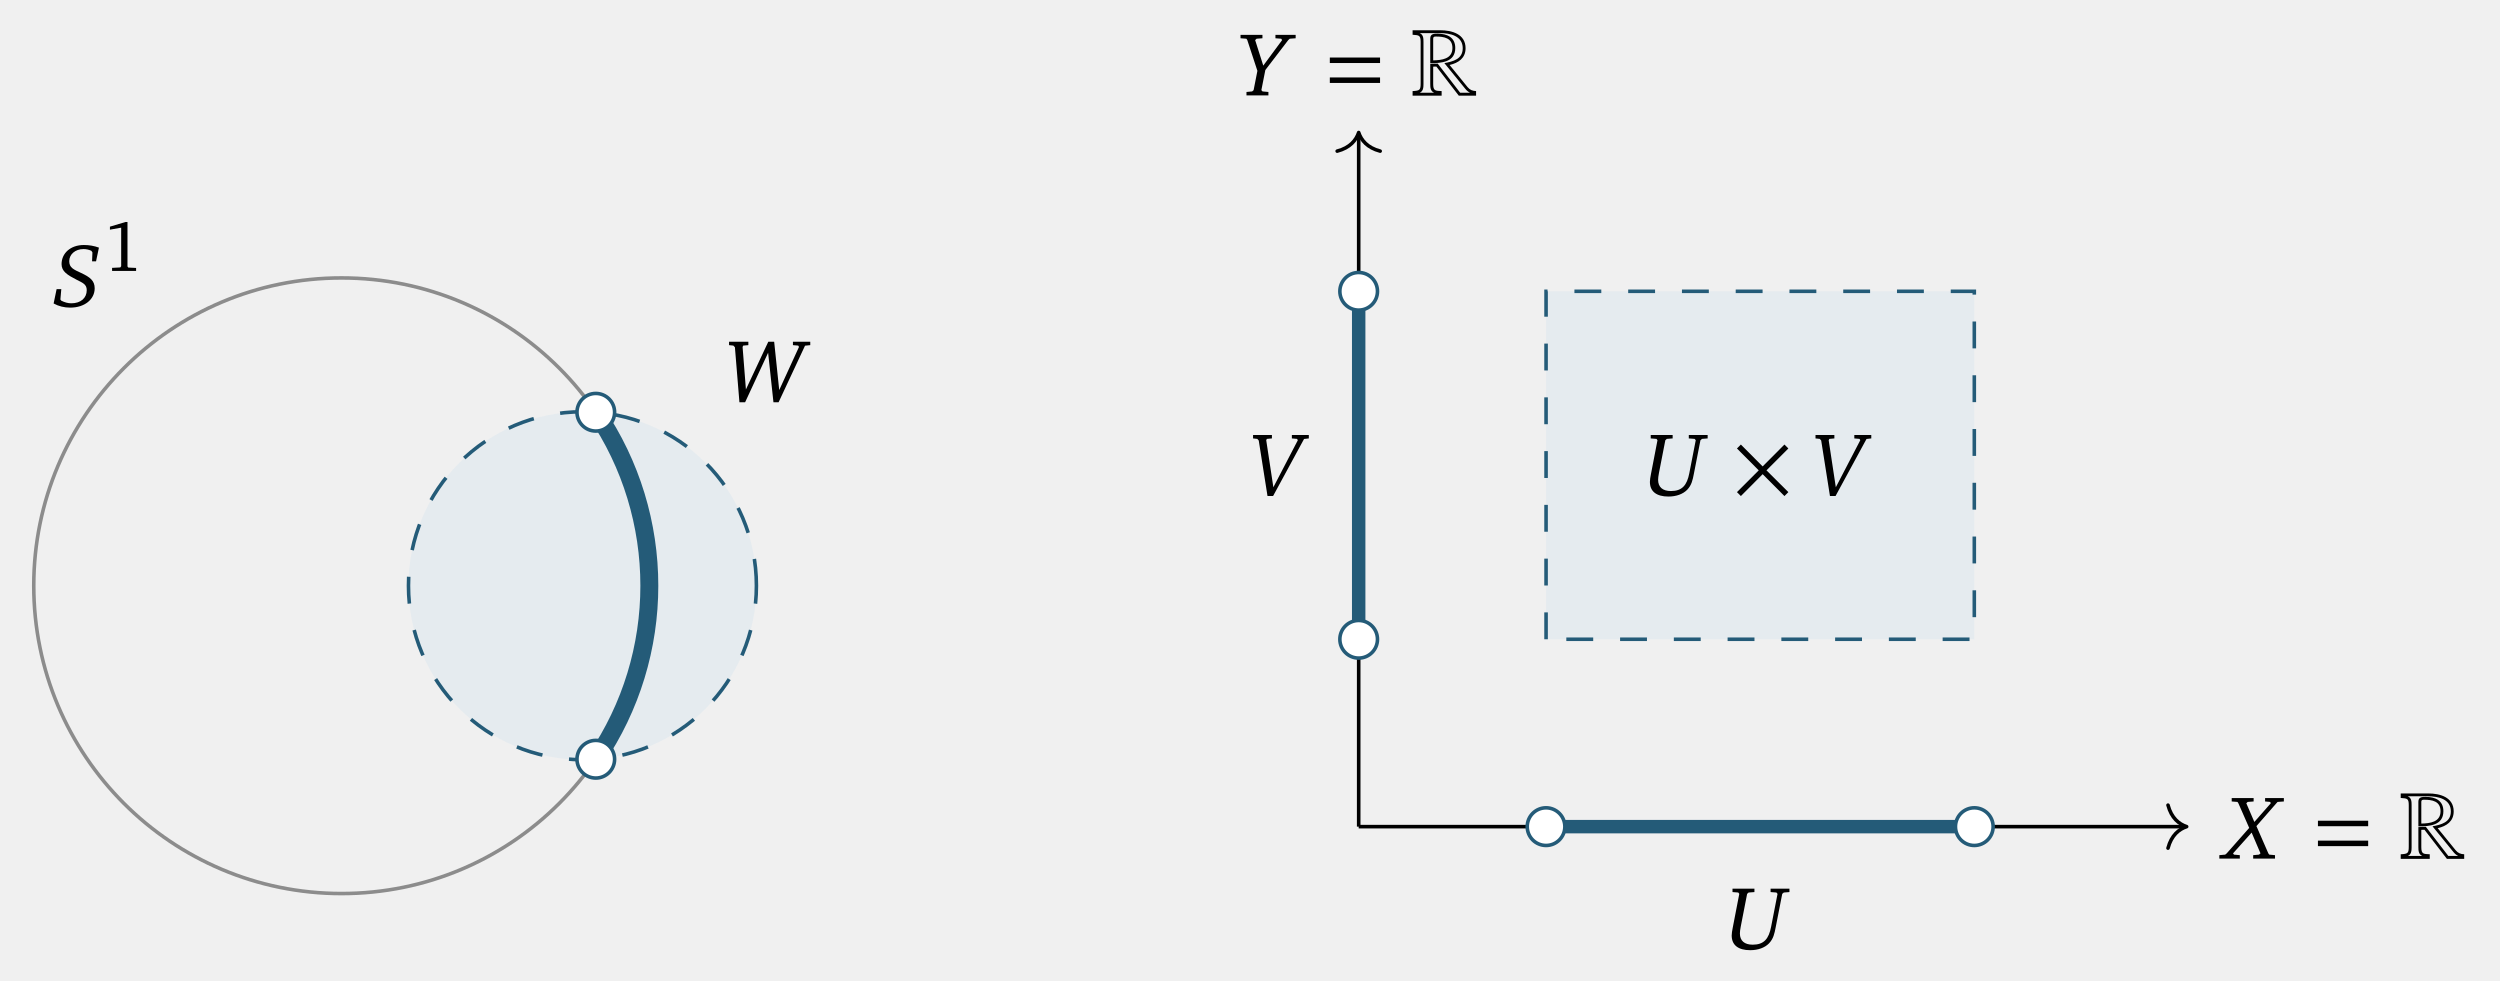
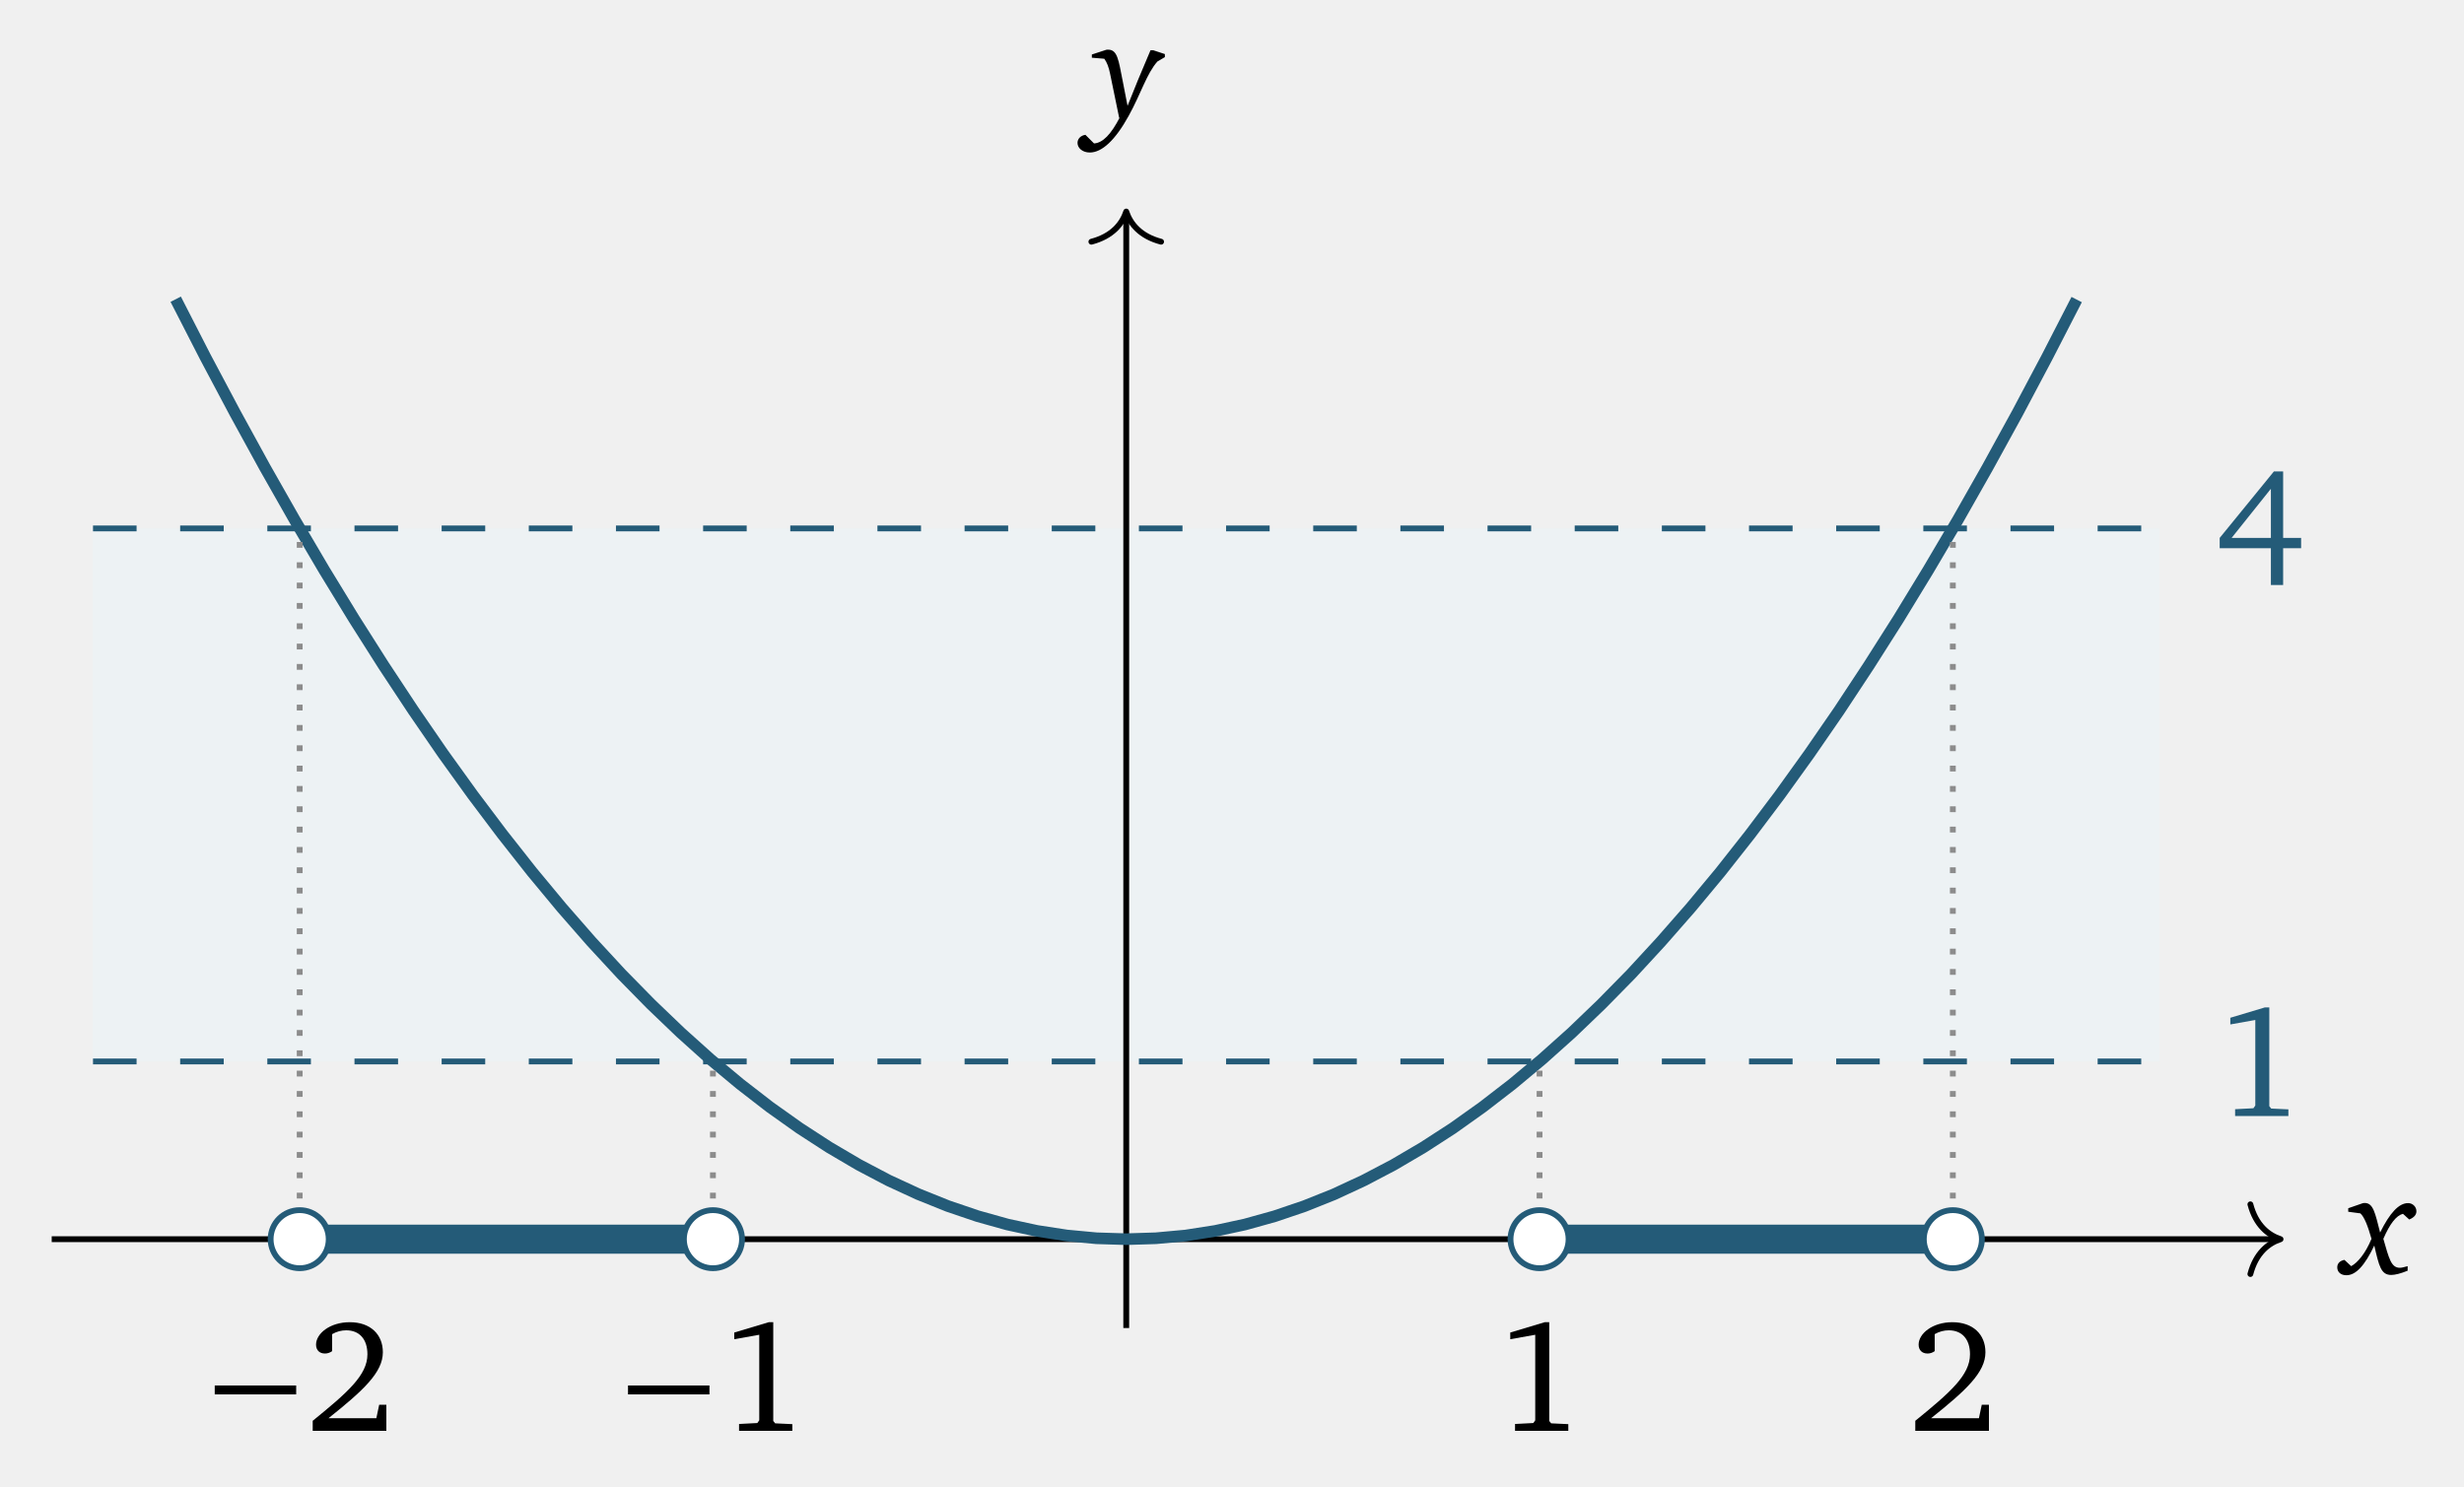
- <svg xmlns="http://www.w3.org/2000/svg" version="1.1" width="278pt" height="109pt" viewBox="0 -109 278 109">
+ <svg xmlns="http://www.w3.org/2000/svg" version="1.1" width="169pt" height="102pt" viewBox="0 -102 169 102">
  <g id="page1">
    <g transform="scale(1 -1)">
-       <path d="M72.211 43.867C72.211 62.77 56.887 78.094 37.98 78.094C19.078 78.094 3.754 62.77 3.754 43.867C3.754 24.961 19.078 9.637 37.98 9.637C56.887 9.637 72.211 24.961 72.211 43.867Z" stroke="#8c8c8c" fill="none" stroke-width=".399" />
-       <path d="M84.113 43.867C84.113 54.551 75.453 63.211 64.769 63.211C54.082 63.211 45.422 54.551 45.422 43.867C45.422 33.18 54.082 24.52 64.769 24.52C75.453 24.52 84.113 33.18 84.113 43.867Z" fill="#e5ebef" />
-       <path d="M84.113 43.867C84.113 54.551 75.453 63.211 64.769 63.211C54.082 63.211 45.422 54.551 45.422 43.867C45.422 33.18 54.082 24.52 64.769 24.52C75.453 24.52 84.113 33.18 84.113 43.867Z" stroke="#245b78" fill="none" stroke-width=".399" stroke-miterlimit="10" stroke-dasharray="2.989 2.989" />
-       <path d="M66.254 24.574C74.191 36.211 74.191 51.523 66.254 63.16" stroke="#245b78" fill="none" stroke-width="1.993" stroke-miterlimit="10" />
-       <path d="M68.344 24.574C68.344 25.73 67.406 26.668 66.254 26.668C65.098 26.668 64.16 25.73 64.16 24.574C64.16 23.418 65.098 22.48 66.254 22.48C67.406 22.48 68.344 23.418 68.344 24.574Z" fill="#fff" />
-       <path d="M68.344 24.574C68.344 25.73 67.406 26.668 66.254 26.668C65.098 26.668 64.16 25.73 64.16 24.574C64.16 23.418 65.098 22.48 66.254 22.48C67.406 22.48 68.344 23.418 68.344 24.574Z" stroke="#245b78" fill="none" stroke-width=".399" stroke-miterlimit="10" />
-       <path d="M68.344 63.156C68.344 64.312 67.406 65.25 66.254 65.25C65.098 65.25 64.16 64.312 64.16 63.156C64.16 62.004 65.098 61.066 66.254 61.066C67.406 61.066 68.344 62.004 68.344 63.156Z" fill="#fff" />
-       <path d="M68.344 63.156C68.344 64.312 67.406 65.25 66.254 65.25C65.098 65.25 64.16 64.312 64.16 63.156C64.16 62.004 65.098 61.066 66.254 61.066C67.406 61.066 68.344 62.004 68.344 63.156Z" stroke="#245b78" fill="none" stroke-width=".399" stroke-miterlimit="10" />
-       <path d="M11.001 81.464C10.459 81.665 9.897 81.755 9.325 81.755C7.83 81.755 6.846 80.832 6.846 79.628C6.846 78.815 7.489 78.424 8.542 77.882C9.195 77.551 9.646 77.38 9.646 76.738C9.646 75.855 8.974 75.273 7.93 75.273C7.559 75.273 7.198 75.373 6.816 75.564L6.716 75.695L6.816 76.848H6.295L5.963 75.253C6.525 74.942 7.147 74.792 7.81 74.792C9.415 74.792 10.529 75.715 10.529 76.939C10.529 77.792 10.007 78.183 9.024 78.645C8.181 79.036 7.699 79.227 7.699 79.959C7.699 80.702 8.351 81.304 9.285 81.304C9.576 81.304 9.867 81.244 10.158 81.113L10.278 80.932L10.238 79.939H10.68L11.001 81.464Z" />
-       <path d="M13.953 84.314L12.224 83.796V83.461L13.475 83.685V79.398L13.379 79.262L12.463 79.214V78.872H15.133V79.206L14.272 79.246L14.176 79.366V84.314H13.953Z" />
-       <path d="M81.07 71.001V70.62L81.551 70.57L81.722 70.389L82.224 64.268H82.856L85.415 69.777L86.007 64.268H86.579L89.519 70.56L90.101 70.62V71.001H88.174V70.62L88.766 70.57L88.846 70.419L86.649 65.623L86.087 71.001H85.435L82.946 65.693L82.575 70.419L82.645 70.57L83.217 70.62V71.001H81.07Z" />
-       <path d="M151.086 17.078H242.957" stroke="#000" fill="none" stroke-width=".399" stroke-miterlimit="10" />
-       <path d="M241.082 19.469C241.461 18.035 242.305 17.356 243.156 17.078C242.305 16.801 241.461 16.121 241.082 14.688" stroke="#000" fill="none" stroke-width=".399" stroke-miterlimit="10" stroke-linecap="round" stroke-linejoin="round" />
-       <path d="M248.165 20.258V19.877L248.807 19.826L248.907 19.676L250.111 16.937L247.613 14.107L247.442 13.966L246.79 13.906V13.525H249.068V13.906L248.416 13.966L248.315 14.107L250.382 16.415L251.366 14.107L251.205 13.966L250.553 13.906V13.525H252.981V13.906L252.339 13.966L252.239 14.107L250.914 17.137L253.262 19.826L253.965 19.877V20.258H251.878V19.877L252.45 19.826L252.51 19.676L250.684 17.599L249.79 19.676L249.941 19.826L250.603 19.877V20.258H248.165Z" />
-       <path d="M263.34 17.125V17.735H257.754V17.125H263.34ZM263.34 14.91V15.521H257.754V14.91H263.34Z" />
-       <path d="M274.018 13.492V14.005C273.614 14.027 273.341 14.125 273.069 14.452L271.072 16.906C272.065 17.136 272.85 17.67 272.85 18.772C272.85 20.354 271.323 20.768 270.025 20.768H266.96V20.266C267.658 20.212 267.854 20.234 267.854 19.47V14.921C267.854 14.114 267.778 14.049 266.96 14.005V13.492H270.189V14.005C269.49 14.038 269.25 14.016 269.25 14.801V16.721L269.6 16.732L272.098 13.492H274.018ZM273.352 13.82H272.25L269.752 17.059L268.923 17.026V14.801C268.923 14.409 268.945 13.994 269.36 13.82H267.745C268.138 13.983 268.17 14.387 268.17 14.769V19.47C268.17 19.863 268.16 20.288 267.734 20.452H270.025C271.127 20.452 272.534 20.146 272.534 18.772C272.534 17.561 271.476 17.299 270.494 17.114L272.829 14.245C272.97 14.07 273.145 13.918 273.352 13.82ZM271.705 18.794C271.705 19.994 270.789 20.386 269.741 20.386C269.327 20.386 268.923 20.375 268.923 19.852V17.103C270.145 17.114 271.705 17.201 271.705 18.794ZM271.389 18.794C271.389 17.572 270.2 17.441 269.25 17.419V19.852C269.25 20.048 269.392 20.07 269.545 20.07C270.45 20.07 271.389 19.917 271.389 18.794Z" />
-       <path d="M151.086 17.078V94.066" stroke="#000" fill="none" stroke-width=".399" stroke-miterlimit="10" />
-       <path d="M148.695 92.195C150.129 92.57 150.804 93.414 151.086 94.266C151.363 93.414 152.043 92.57 153.476 92.195" stroke="#000" fill="none" stroke-width=".399" stroke-miterlimit="10" stroke-linecap="round" stroke-linejoin="round" />
-       <path d="M137.946 105.125V104.744L138.598 104.694L138.699 104.543L139.823 101.121L139.401 98.974L139.241 98.834L138.608 98.773V98.392H141.047V98.773L140.394 98.834L140.264 98.974L140.706 101.212L143.254 104.543L143.415 104.694L144.077 104.744V105.125H141.829V104.744L142.472 104.694L142.572 104.543L140.475 101.704L139.572 104.543L139.732 104.694L140.384 104.744V105.125H137.946Z" />
-       <path d="M153.462 101.992V102.603H147.876V101.992H153.462ZM153.462 99.777V100.388H147.876V99.777H153.462Z" />
-       <path d="M164.139 98.359V98.872C163.735 98.894 163.462 98.992 163.19 99.319L161.193 101.774C162.186 102.003 162.971 102.537 162.971 103.639C162.971 105.221 161.444 105.636 160.146 105.636H157.081V105.134C157.779 105.079 157.975 105.101 157.975 104.337V99.788C157.975 98.981 157.899 98.916 157.081 98.872V98.359H160.31V98.872C159.611 98.905 159.371 98.883 159.371 99.668V101.588L159.721 101.599L162.219 98.359H164.139ZM163.473 98.687H162.371L159.873 101.926L159.044 101.894V99.668C159.044 99.276 159.066 98.861 159.481 98.687H157.866C158.259 98.85 158.291 99.254 158.291 99.636V104.337C158.291 104.73 158.281 105.156 157.855 105.319H160.146C161.248 105.319 162.655 105.014 162.655 103.639C162.655 102.428 161.597 102.166 160.615 101.981L162.95 99.112C163.091 98.937 163.266 98.785 163.473 98.687ZM161.826 103.661C161.826 104.861 160.91 105.254 159.862 105.254C159.448 105.254 159.044 105.243 159.044 104.719V101.97C160.266 101.981 161.826 102.068 161.826 103.661ZM161.51 103.661C161.51 102.439 160.321 102.308 159.371 102.286V104.719C159.371 104.916 159.513 104.937 159.666 104.937C160.571 104.937 161.51 104.785 161.51 103.661Z" />
-       <path d="M171.922 37.914V76.606H219.543V37.914Z" fill="#e5ebef" />
-       <g stroke="#245b78" fill="none" stroke-miterlimit="10">
-         <path d="M171.922 37.914V76.606H219.543V37.914Z" stroke-width=".399" stroke-dasharray="2.989 2.989" />
-         <path d="M171.922 17.078H219.543" stroke-width="1.494" />
-         <path d="M151.086 37.914V76.606" stroke-width="1.494" />
-       </g>
-       <path d="M174.012 17.078C174.012 18.234 173.074 19.172 171.922 19.172C170.766 19.172 169.828 18.234 169.828 17.078C169.828 15.922 170.766 14.984 171.922 14.984C173.074 14.984 174.012 15.922 174.012 17.078Z" fill="#fff" />
-       <path d="M174.012 17.078C174.012 18.234 173.074 19.172 171.922 19.172C170.766 19.172 169.828 18.234 169.828 17.078C169.828 15.922 170.766 14.984 171.922 14.984C173.074 14.984 174.012 15.922 174.012 17.078Z" stroke="#245b78" fill="none" stroke-width=".399" stroke-miterlimit="10" />
-       <path d="M221.637 17.078C221.637 18.234 220.699 19.172 219.543 19.172S217.449 18.234 217.449 17.078C217.449 15.922 218.387 14.984 219.543 14.984S221.637 15.922 221.637 17.078Z" fill="#fff" />
-       <path d="M221.637 17.078C221.637 18.234 220.699 19.172 219.543 19.172S217.449 18.234 217.449 17.078C217.449 15.922 218.387 14.984 219.543 14.984S221.637 15.922 221.637 17.078Z" stroke="#245b78" fill="none" stroke-width=".399" stroke-miterlimit="10" />
-       <path d="M153.176 37.914C153.176 39.07 152.242 40.004 151.086 40.004S148.992 39.07 148.992 37.914S149.93 35.82 151.086 35.82S153.176 36.758 153.176 37.914Z" fill="#fff" />
-       <path d="M153.176 37.914C153.176 39.07 152.242 40.004 151.086 40.004S148.992 39.07 148.992 37.914S149.93 35.82 151.086 35.82S153.176 36.758 153.176 37.914Z" stroke="#245b78" fill="none" stroke-width=".399" stroke-miterlimit="10" />
-       <path d="M153.176 76.606C153.176 77.762 152.242 78.699 151.086 78.699S148.992 77.762 148.992 76.606C148.992 75.453 149.93 74.516 151.086 74.516S153.176 75.453 153.176 76.606Z" fill="#fff" />
-       <path d="M153.176 76.606C153.176 77.762 152.242 78.699 151.086 78.699S148.992 77.762 148.992 76.606C148.992 75.453 149.93 74.516 151.086 74.516S153.176 75.453 153.176 76.606Z" stroke="#245b78" fill="none" stroke-width=".399" stroke-miterlimit="10" />
-       <path d="M183.56 60.627V60.246L184.202 60.196L184.312 60.045L183.59 56.302C183.52 55.941 183.469 55.65 183.469 55.419C183.469 54.356 184.192 53.784 185.526 53.784C186.42 53.784 187.152 54.065 187.614 54.536C188.115 55.058 188.226 55.64 188.356 56.302L189.089 60.045L189.259 60.196L189.891 60.246V60.627H187.794V60.246L188.446 60.196L188.567 60.045L187.854 56.393C187.594 55.038 187.052 54.396 185.807 54.396C184.884 54.396 184.382 54.837 184.382 55.64C184.382 55.821 184.412 56.082 184.473 56.393L185.185 60.045L185.346 60.196L185.998 60.246V60.627H183.56Z" />
-       <path d="M198.865 54.276L196.432 56.697L198.865 59.13L198.429 59.567L196.007 57.134L193.585 59.567L193.149 59.13L195.571 56.697L193.149 54.276L193.585 53.839L196.007 56.272L198.429 53.839L198.865 54.276Z" />
-       <path d="M201.885 60.627V60.246L202.357 60.196L202.517 60.015L203.491 53.844H204.113L207.555 60.186L208.087 60.246V60.627H206.2V60.246L206.782 60.196L206.862 60.045L204.143 54.817L203.35 60.045L203.42 60.196L203.982 60.246V60.627H201.885Z" />
-       <path d="M192.654 10.182V9.801L193.297 9.751L193.407 9.6L192.684 5.857C192.614 5.496 192.564 5.205 192.564 4.974C192.564 3.911 193.287 3.339 194.621 3.339C195.514 3.339 196.247 3.62 196.709 4.091C197.21 4.613 197.321 5.195 197.451 5.857L198.184 9.6L198.354 9.751L198.986 9.801V10.182H196.889V9.801L197.541 9.751L197.662 9.6L196.949 5.948C196.689 4.593 196.147 3.951 194.902 3.951C193.979 3.951 193.477 4.392 193.477 5.195C193.477 5.376 193.507 5.636 193.568 5.948L194.28 9.6L194.441 9.751L195.093 9.801V10.182H192.654Z" />
-       <path d="M139.34 60.627V60.246L139.812 60.196L139.972 60.015L140.946 53.844H141.568L145.01 60.186L145.541 60.246V60.627H143.655V60.246L144.237 60.196L144.317 60.045L141.598 54.817L140.805 60.045L140.875 60.196L141.437 60.246V60.627H139.34Z" />
+       <path d="M6.379 29.184V65.75H148.113V29.184Z" fill="#edf2f4" />
+       <path d="M6.379 29.184H148.113" stroke="#245b78" fill="none" stroke-width=".399" stroke-miterlimit="10" stroke-dasharray="2.989 2.989" />
+       <path d="M155.341 32.891L152.973 32.181V31.723L154.686 32.029V26.16L154.555 25.974L153.301 25.909V25.44H156.955V25.898L155.777 25.953L155.646 26.116V32.891H155.341Z" fill="#245b78" />
+       <path d="M6.379 65.75H148.113" stroke="#245b78" fill="none" stroke-width=".399" stroke-miterlimit="10" stroke-dasharray="2.989 2.989" />
+       <path d="M155.962 69.659L152.243 65.099V64.39H155.755V61.87H156.595V64.39H157.828V65.099H156.595V69.659H155.962ZM155.755 68.47V65.099H153.061L155.755 68.47Z" fill="#245b78" />
+       <path d="M3.547 16.992H156.219" stroke="#000" fill="none" stroke-width=".399" stroke-miterlimit="10" />
+       <path d="M154.348 19.383C154.727 17.949 155.57 17.273 156.418 16.992C155.57 16.715 154.727 16.035 154.348 14.602" stroke="#000" fill="none" stroke-width=".399" stroke-miterlimit="10" stroke-linecap="round" stroke-linejoin="round" />
+       <path d="M162.073 19.466L161.06 19.114V18.874L161.893 18.763C162.164 18.512 162.395 17.93 162.656 17.017C162.244 16.024 161.712 15.382 161.261 15.141L160.799 15.572C160.488 15.512 160.307 15.331 160.307 15.06C160.307 14.74 160.548 14.519 160.93 14.519C161.592 14.519 162.194 15.191 162.846 16.556C163.177 15.131 163.308 14.539 164.01 14.539C164.281 14.539 164.662 14.639 165.134 14.83V15.141C164.893 15.07 164.712 15.03 164.602 15.03C164 15.03 163.86 15.663 163.468 17.017C163.91 18.041 164.351 18.613 164.813 18.733L165.244 18.342C165.566 18.472 165.736 18.663 165.736 18.904C165.736 19.215 165.485 19.466 165.164 19.466C164.532 19.466 163.91 18.793 163.247 17.449C162.896 18.813 162.776 19.476 162.184 19.476C162.144 19.476 162.114 19.466 162.073 19.466Z" />
+       <path d="M77.246 10.898V87.289" stroke="#000" fill="none" stroke-width=".399" stroke-miterlimit="10" />
+       <path d="M74.855 85.418C76.289 85.797 76.969 86.641 77.246 87.488C77.527 86.641 78.203 85.797 79.637 85.418" stroke="#000" fill="none" stroke-width=".399" stroke-miterlimit="10" stroke-linecap="round" stroke-linejoin="round" />
+       <path d="M75.871 98.583L74.887 98.261V98.041L75.741 97.97C75.921 97.73 76.051 97.388 76.142 96.927L76.764 93.906L76.794 93.926C76.202 92.793 75.65 92.2 75.038 92.16L74.446 92.752C74.115 92.702 73.904 92.471 73.904 92.2C73.904 91.839 74.255 91.538 74.747 91.538C75.58 91.538 76.493 92.381 77.416 94.057C78.249 95.562 78.651 96.957 79.383 97.78L79.895 98.081V98.291L79.102 98.552H78.911C78.279 97.077 77.757 95.813 77.336 94.739L77.005 96.435C76.714 97.9 76.644 98.593 76.001 98.593C75.961 98.593 75.911 98.593 75.871 98.583Z" />
+       <path d="M12.051 81.473L14.086 77.504L16.125 73.664L18.16 69.949L20.199 66.359L22.234 62.898L24.273 59.562L26.309 56.352L28.348 53.266L30.383 50.305L32.422 47.473L34.461 44.766L36.496 42.184L38.535 39.727L40.57 37.398L42.609 35.191L44.645 33.117L46.684 31.164L48.719 29.336L50.758 27.637L52.793 26.062L54.832 24.613L56.867 23.293L58.906 22.094L60.941 21.023L62.98 20.082L65.019 19.262L67.055 18.57L69.094 18L71.129 17.559L73.168 17.246L75.203 17.055L77.242 16.992L79.277 17.055L81.316 17.242L83.352 17.559L85.391 18L87.426 18.566L89.465 19.258L91.504 20.074L93.539 21.02L95.578 22.09L97.613 23.285L99.652 24.605L101.688 26.055L103.727 27.629L105.762 29.328L107.801 31.152L109.836 33.105L111.875 35.18L113.91 37.387L115.949 39.715L117.988 42.168L120.023 44.75L122.062 47.457L124.098 50.289L126.137 53.246L128.172 56.332L130.211 59.543L132.246 62.879L134.285 66.34L136.32 69.93L138.359 73.644L140.394 77.484L142.434 81.449" stroke="#245b78" fill="none" stroke-width=".797" stroke-miterlimit="10" />
+       <path d="M20.555 16.992V65.75" stroke="#8c8c8c" fill="none" stroke-width=".399" stroke-miterlimit="10" stroke-dasharray=".399 .996" />
+       <path d="M20.314 6.344V6.955H14.728V6.344H20.314Z" />
+       <path d="M22.528 4.708C24.939 6.628 26.259 7.86 26.259 9.235C26.259 10.468 25.397 11.297 23.99 11.297C22.637 11.297 21.677 10.522 21.677 9.758C21.677 9.388 21.906 9.148 22.288 9.148C22.463 9.148 22.626 9.202 22.779 9.311V10.478C23.106 10.664 23.422 10.74 23.75 10.74C24.655 10.74 25.201 10.129 25.201 9.093C25.201 7.664 23.837 6.475 21.448 4.533V3.846H26.499V5.635H26.008L25.812 4.708H22.528Z" />
+       <path d="M48.898 16.992V29.184" stroke="#8c8c8c" fill="none" stroke-width=".399" stroke-miterlimit="10" stroke-dasharray=".399 .996" />
+       <path d="M48.66 6.344V6.955H43.074V6.344H48.66Z" />
+       <path d="M52.729 11.297L50.362 10.588V10.129L52.075 10.435V4.566L51.944 4.38L50.69 4.315V3.846H54.344V4.304L53.166 4.359L53.035 4.522V11.297H52.729Z" />
+       <path d="M105.594 16.992V29.184" stroke="#8c8c8c" fill="none" stroke-width=".399" stroke-miterlimit="10" stroke-dasharray=".399 .996" />
+       <path d="M105.952 11.297L103.585 10.588V10.129L105.298 10.435V4.566L105.167 4.38L103.913 4.315V3.846H107.567V4.304L106.389 4.359L106.258 4.522V11.297H105.952Z" />
+       <path d="M133.941 16.992V65.75" stroke="#8c8c8c" fill="none" stroke-width=".399" stroke-miterlimit="10" stroke-dasharray=".399 .996" />
+       <path d="M132.445 4.708C134.856 6.628 136.176 7.86 136.176 9.235C136.176 10.468 135.314 11.297 133.907 11.297C132.554 11.297 131.594 10.522 131.594 9.758C131.594 9.388 131.823 9.148 132.205 9.148C132.38 9.148 132.543 9.202 132.696 9.311V10.478C133.023 10.664 133.339 10.74 133.667 10.74C134.572 10.74 135.118 10.129 135.118 9.093C135.118 7.664 133.754 6.475 131.365 4.533V3.846H136.416V5.635H135.925L135.729 4.708H132.445Z" />
+       <path d="M20.555 16.992H48.898M105.594 16.992H133.941" stroke="#245b78" fill="none" stroke-width="1.993" stroke-miterlimit="10" />
+       <path d="M22.547 16.992C22.547 18.094 21.652 18.984 20.555 18.984C19.453 18.984 18.562 18.094 18.562 16.992C18.562 15.891 19.453 15 20.555 15C21.652 15 22.547 15.891 22.547 16.992Z" fill="#fff" />
+       <path d="M22.547 16.992C22.547 18.094 21.652 18.984 20.555 18.984C19.453 18.984 18.562 18.094 18.562 16.992C18.562 15.891 19.453 15 20.555 15C21.652 15 22.547 15.891 22.547 16.992Z" stroke="#245b78" fill="none" stroke-width=".399" stroke-miterlimit="10" />
+       <path d="M50.895 16.992C50.895 18.094 50 18.984 48.898 18.984C47.801 18.984 46.906 18.094 46.906 16.992C46.906 15.891 47.801 15 48.898 15C50 15 50.895 15.891 50.895 16.992Z" fill="#fff" />
+       <path d="M50.895 16.992C50.895 18.094 50 18.984 48.898 18.984C47.801 18.984 46.906 18.094 46.906 16.992C46.906 15.891 47.801 15 48.898 15C50 15 50.895 15.891 50.895 16.992Z" stroke="#245b78" fill="none" stroke-width=".399" stroke-miterlimit="10" />
+       <path d="M107.586 16.992C107.586 18.094 106.695 18.984 105.594 18.984C104.492 18.984 103.602 18.094 103.602 16.992C103.602 15.891 104.492 15 105.594 15C106.695 15 107.586 15.891 107.586 16.992Z" fill="#fff" />
+       <path d="M107.586 16.992C107.586 18.094 106.695 18.984 105.594 18.984C104.492 18.984 103.602 18.094 103.602 16.992C103.602 15.891 104.492 15 105.594 15C106.695 15 107.586 15.891 107.586 16.992Z" stroke="#245b78" fill="none" stroke-width=".399" stroke-miterlimit="10" />
+       <path d="M135.934 16.992C135.934 18.094 135.043 18.984 133.941 18.984S131.949 18.094 131.949 16.992C131.949 15.891 132.84 15 133.941 15S135.934 15.891 135.934 16.992Z" fill="#fff" />
+       <path d="M135.934 16.992C135.934 18.094 135.043 18.984 133.941 18.984S131.949 18.094 131.949 16.992C131.949 15.891 132.84 15 133.941 15S135.934 15.891 135.934 16.992Z" stroke="#245b78" fill="none" stroke-width=".399" stroke-miterlimit="10" />
    </g>
  </g>
</svg>
